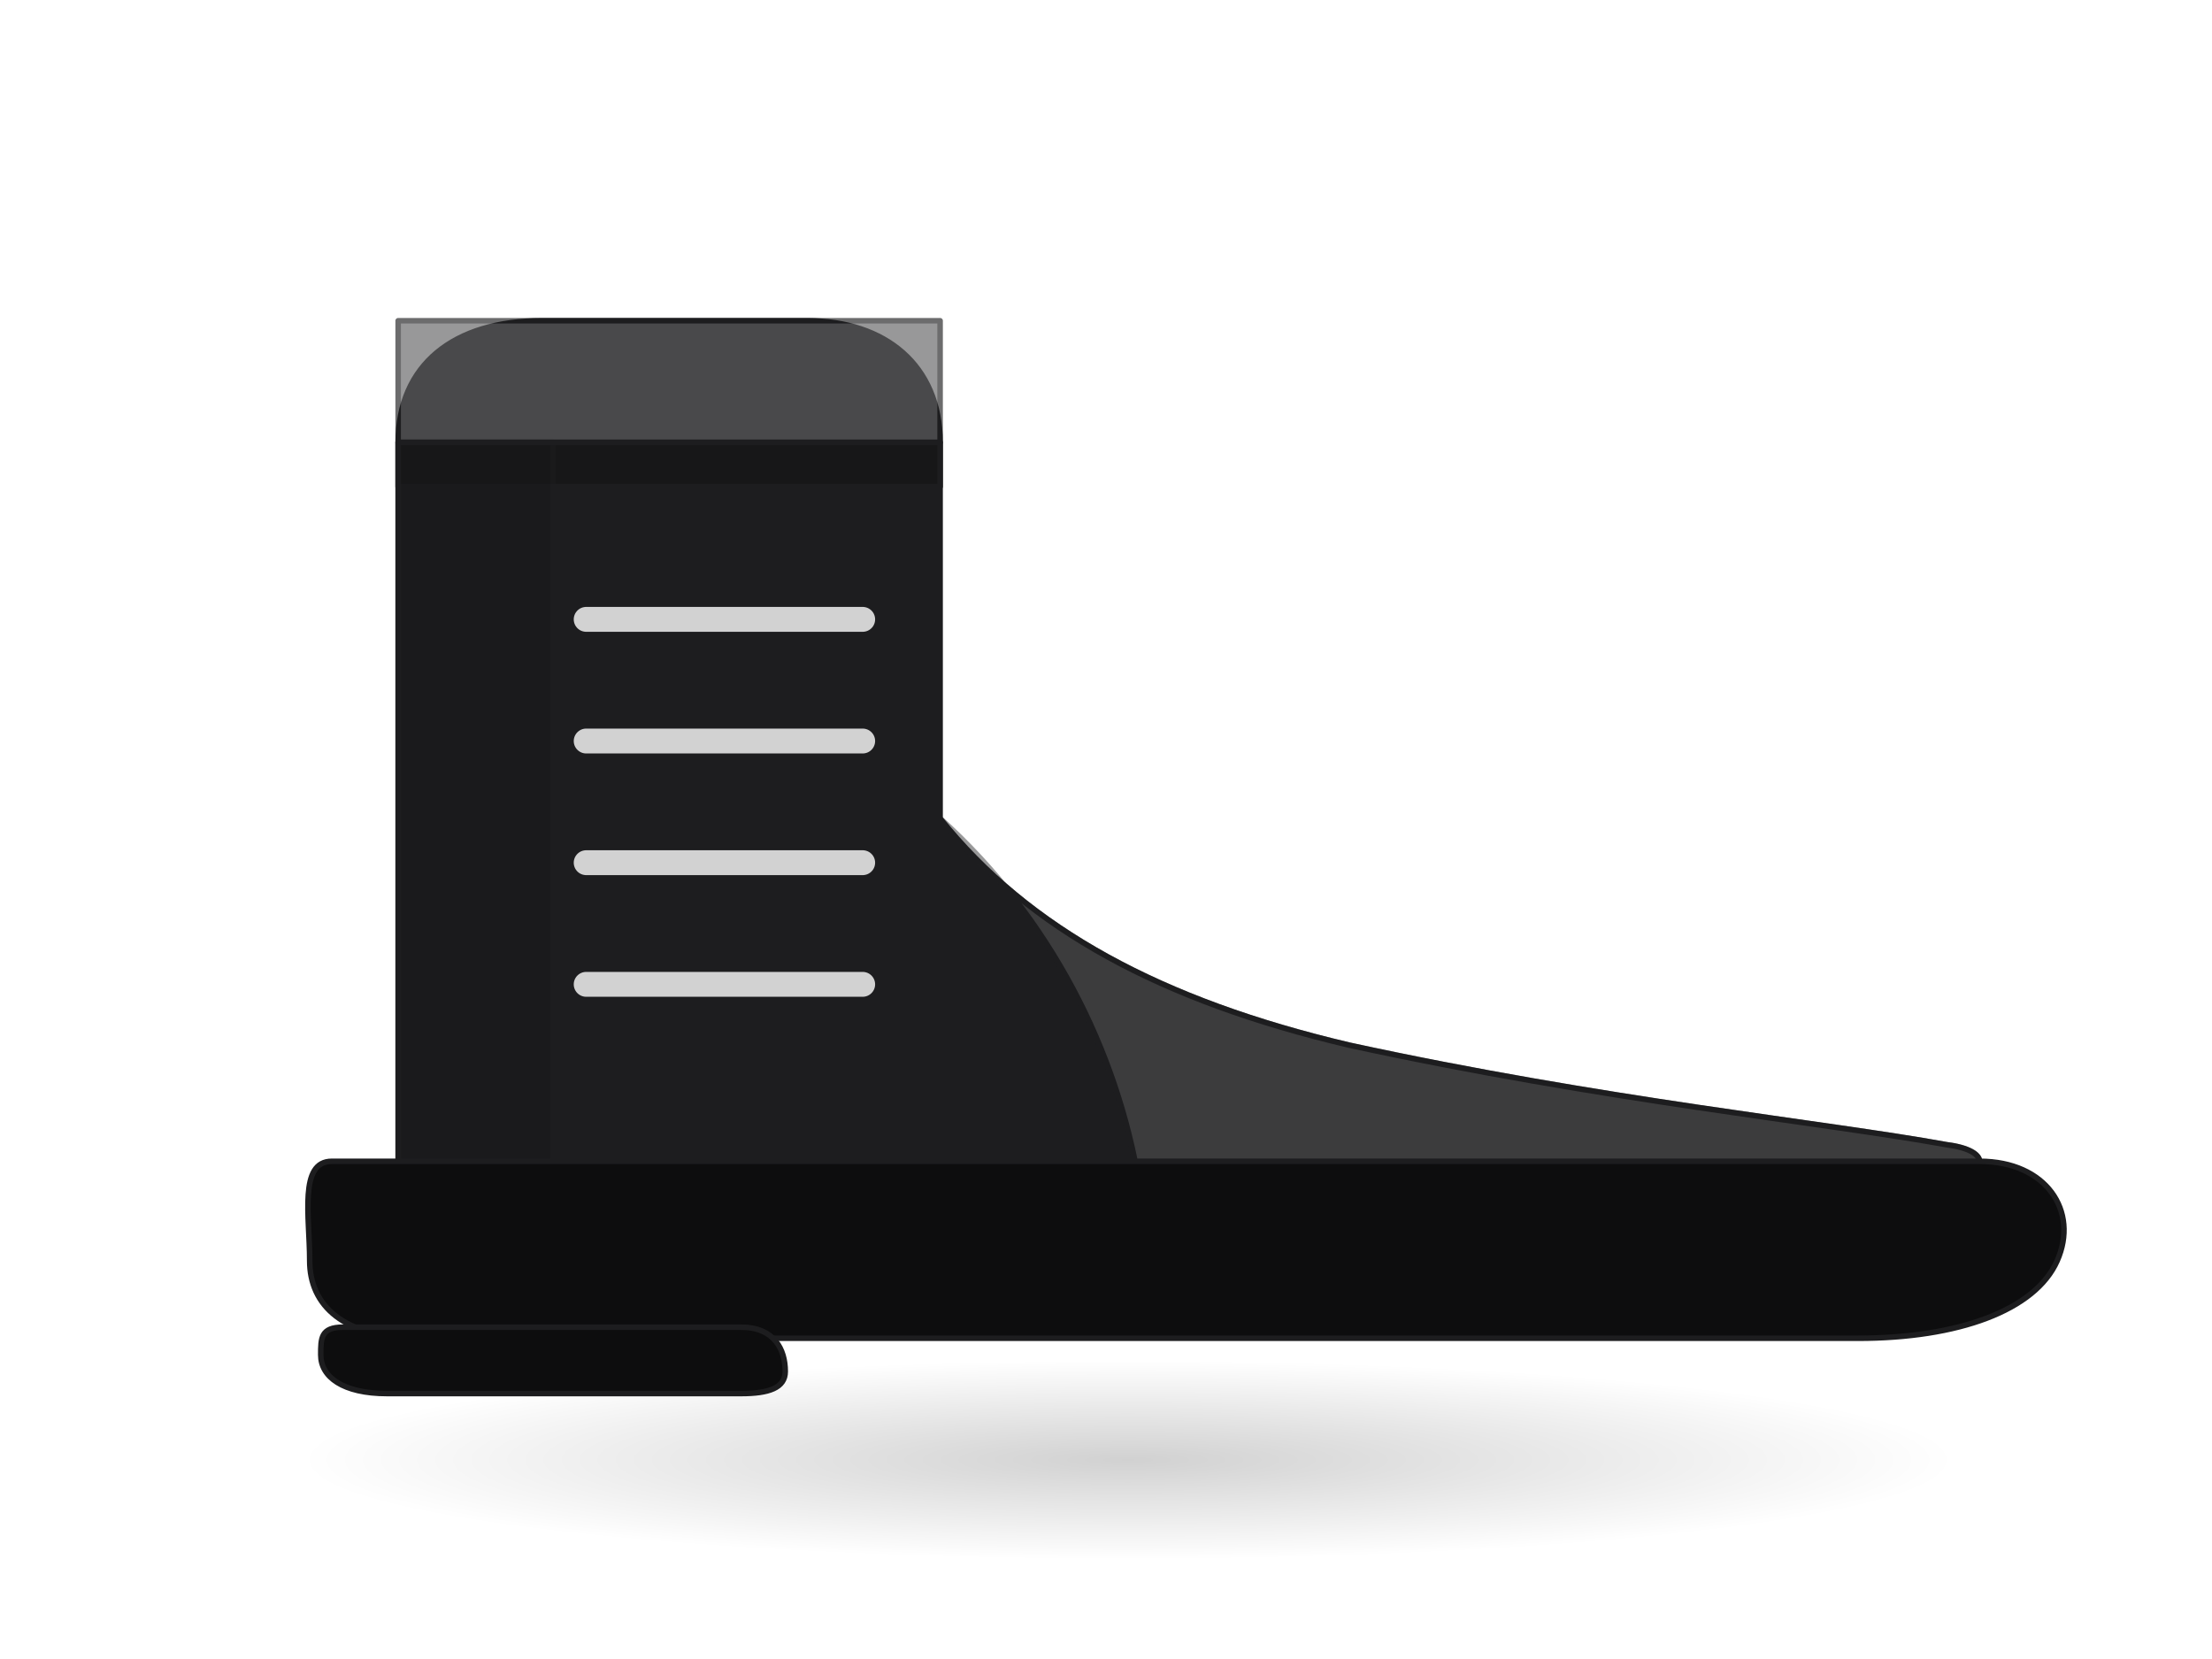
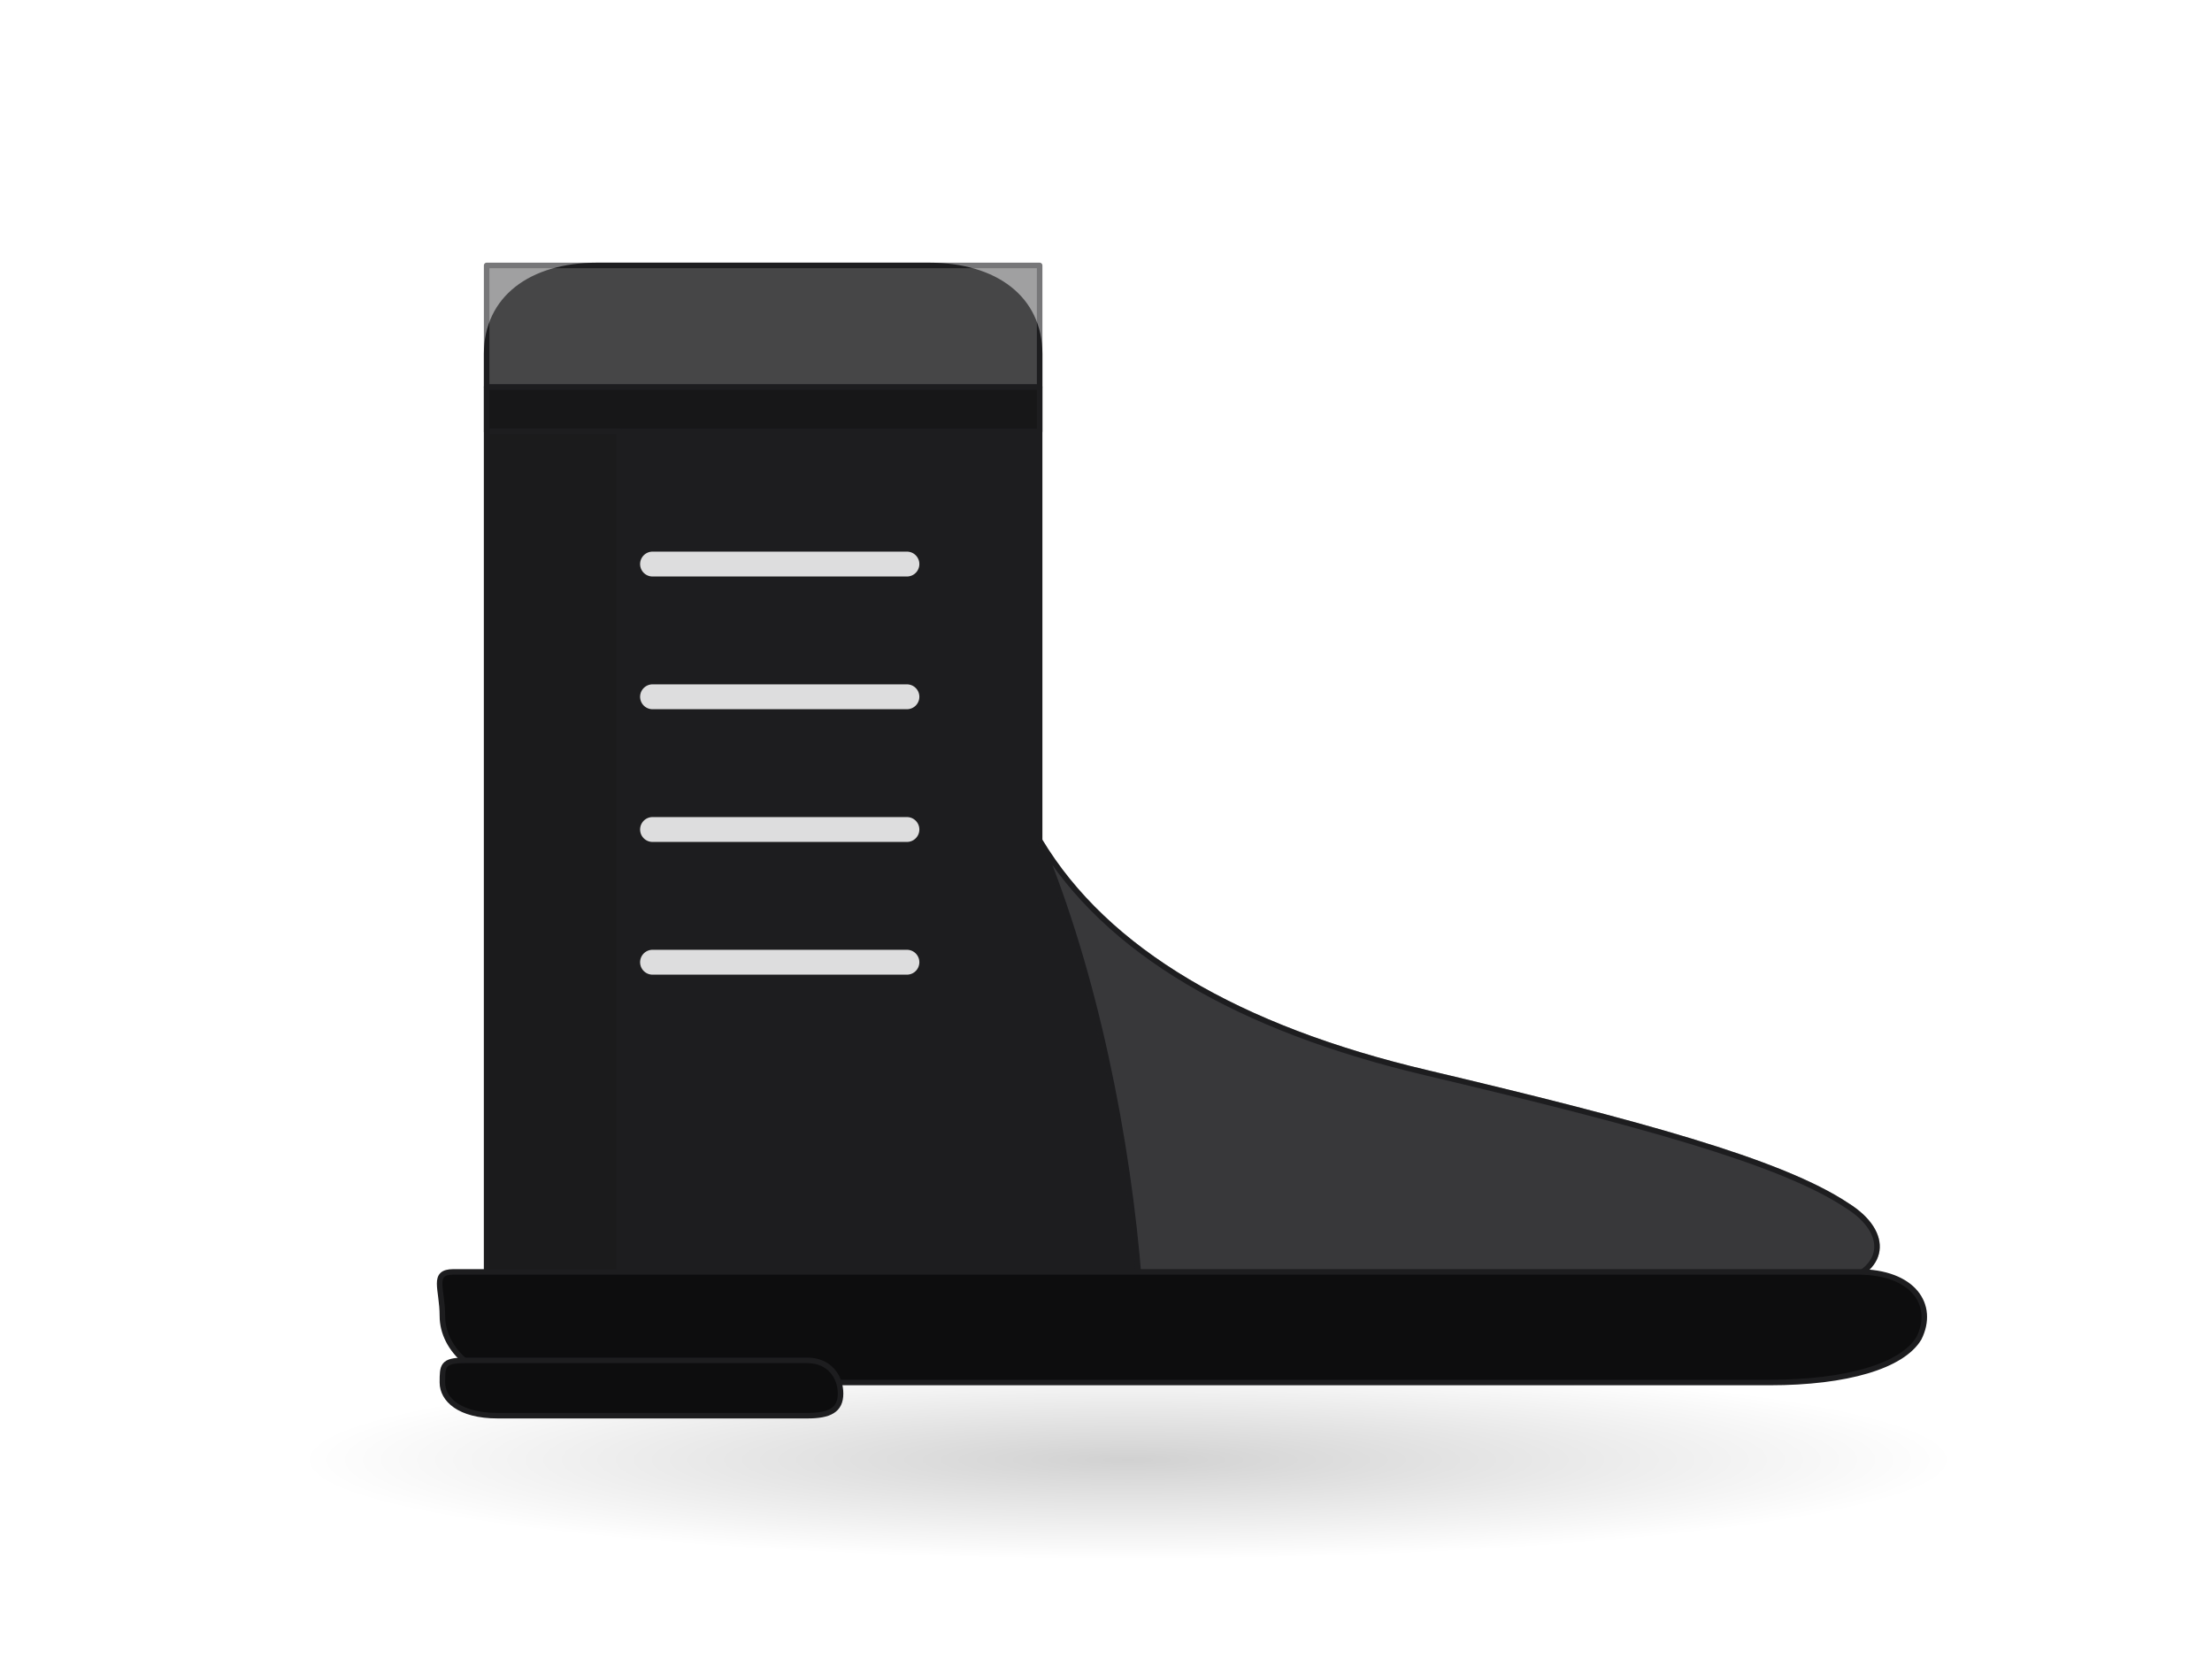
<svg xmlns="http://www.w3.org/2000/svg" viewBox="0 0 400 300" role="img" aria-label="Bota de Lluvia Marea">
  <defs>
    <radialGradient id="s" cx="50%" cy="50%" r="50%">
      <stop offset="0" stop-color="#000" stop-opacity=".18" />
      <stop offset="1" stop-color="#000" stop-opacity="0" />
    </radialGradient>
  </defs>
  <rect width="400" height="300" fill="#ffffff" />
  <ellipse cx="204" cy="264" rx="148" ry="18" fill="url(#s)" />
  <g stroke="#1d1d1f" stroke-width="1" stroke-linejoin="round">
-     <path d="M72 212 V80 C72 66 82 58 98 58 H146 C160 58 170 66 170 80 V148 C186 168 210 181 244 189 C290 199 330 203 352 207 C360 208 360 212 352 214 H74 Z" fill="#1d1d1f" />
-     <path d="M170 148 C186 168 210 181 244 189 C290 199 330 203 352 207 C360 208 360 212 352 214 H206 C202 190 190 166 170 148 Z" fill="#616162" opacity=".45" />
-     <path d="M72 58 H170 V80 H72 Z" fill="#616162" opacity=".65" />
-     <path d="M72 80 H170 V88 H72 Z" fill="#171718" />
-     <path d="M72 212 V80 H100 V212 Z" fill="#171718" opacity=".45" />
-     <g stroke="#ffffff" stroke-width="4.5" stroke-linecap="round" opacity=".8" fill="none">
-       <path d="M106 112 H156" />
-       <path d="M106 134 H156" />
-       <path d="M106 156 H156" />
-       <path d="M106 178 H156" />
+     <path d="M88 232 V64 C88 54 96 48 108 48 H168 C180 48 188 54 188 64 V152 C200 172 224 186 258 194 C296 203 322 210 334 218 C342 223 341 230 332 232 Z" fill="#1d1d1f" />
+     <path d="M188 152 C200 172 224 186 258 194 C296 203 322 210 334 218 C342 223 341 230 332 232 H206 C204 206 198 176 188 152 Z" fill="#616162" opacity=".40" />
+     <path d="M88 48 H188 V70 H88 Z" fill="#616162" opacity=".60" />
+     <path d="M88 70 H188 V78 H88 Z" fill="#171718" />
+     <path d="M88 232 V78 H112 V232 Z" fill="#171718" opacity=".35" />
+     <g stroke="#ffffff" stroke-width="4.5" stroke-linecap="round" opacity=".85" fill="none">
+       <path d="M118 102 H164" />
+       <path d="M118 126 H164" />
+       <path d="M118 150 H164" />
+       <path d="M118 174 H164" />
    </g>
-     <path d="M60 210 H358 C370 210 376 219 372 228 C368 237 354 242 336 242 H76 C62 242 56 236 56 228 C56 220 54 210 60 210 Z" fill="#0d0d0e" />
-     <path d="M62 240 H134 C140 240 142 244 142 248 C142 251 139 252 134 252 H70 C62 252 58 249 58 245 C58 242 58 240 62 240 Z" fill="#0d0d0e" />
+     <path d="M82 230 H336 C346 230 350 236 347 242 C344 247 334 250 320 250 H96 C86 250 80 244 80 238 C80 233 78 230 82 230 Z" fill="#0d0d0e" />
+     <path d="M84 246 H146 C150 246 152 249 152 252 C152 255 150 256 146 256 H90 C83 256 80 253 80 250 C80 247 80 246 84 246 Z" fill="#0d0d0e" />
  </g>
</svg>
